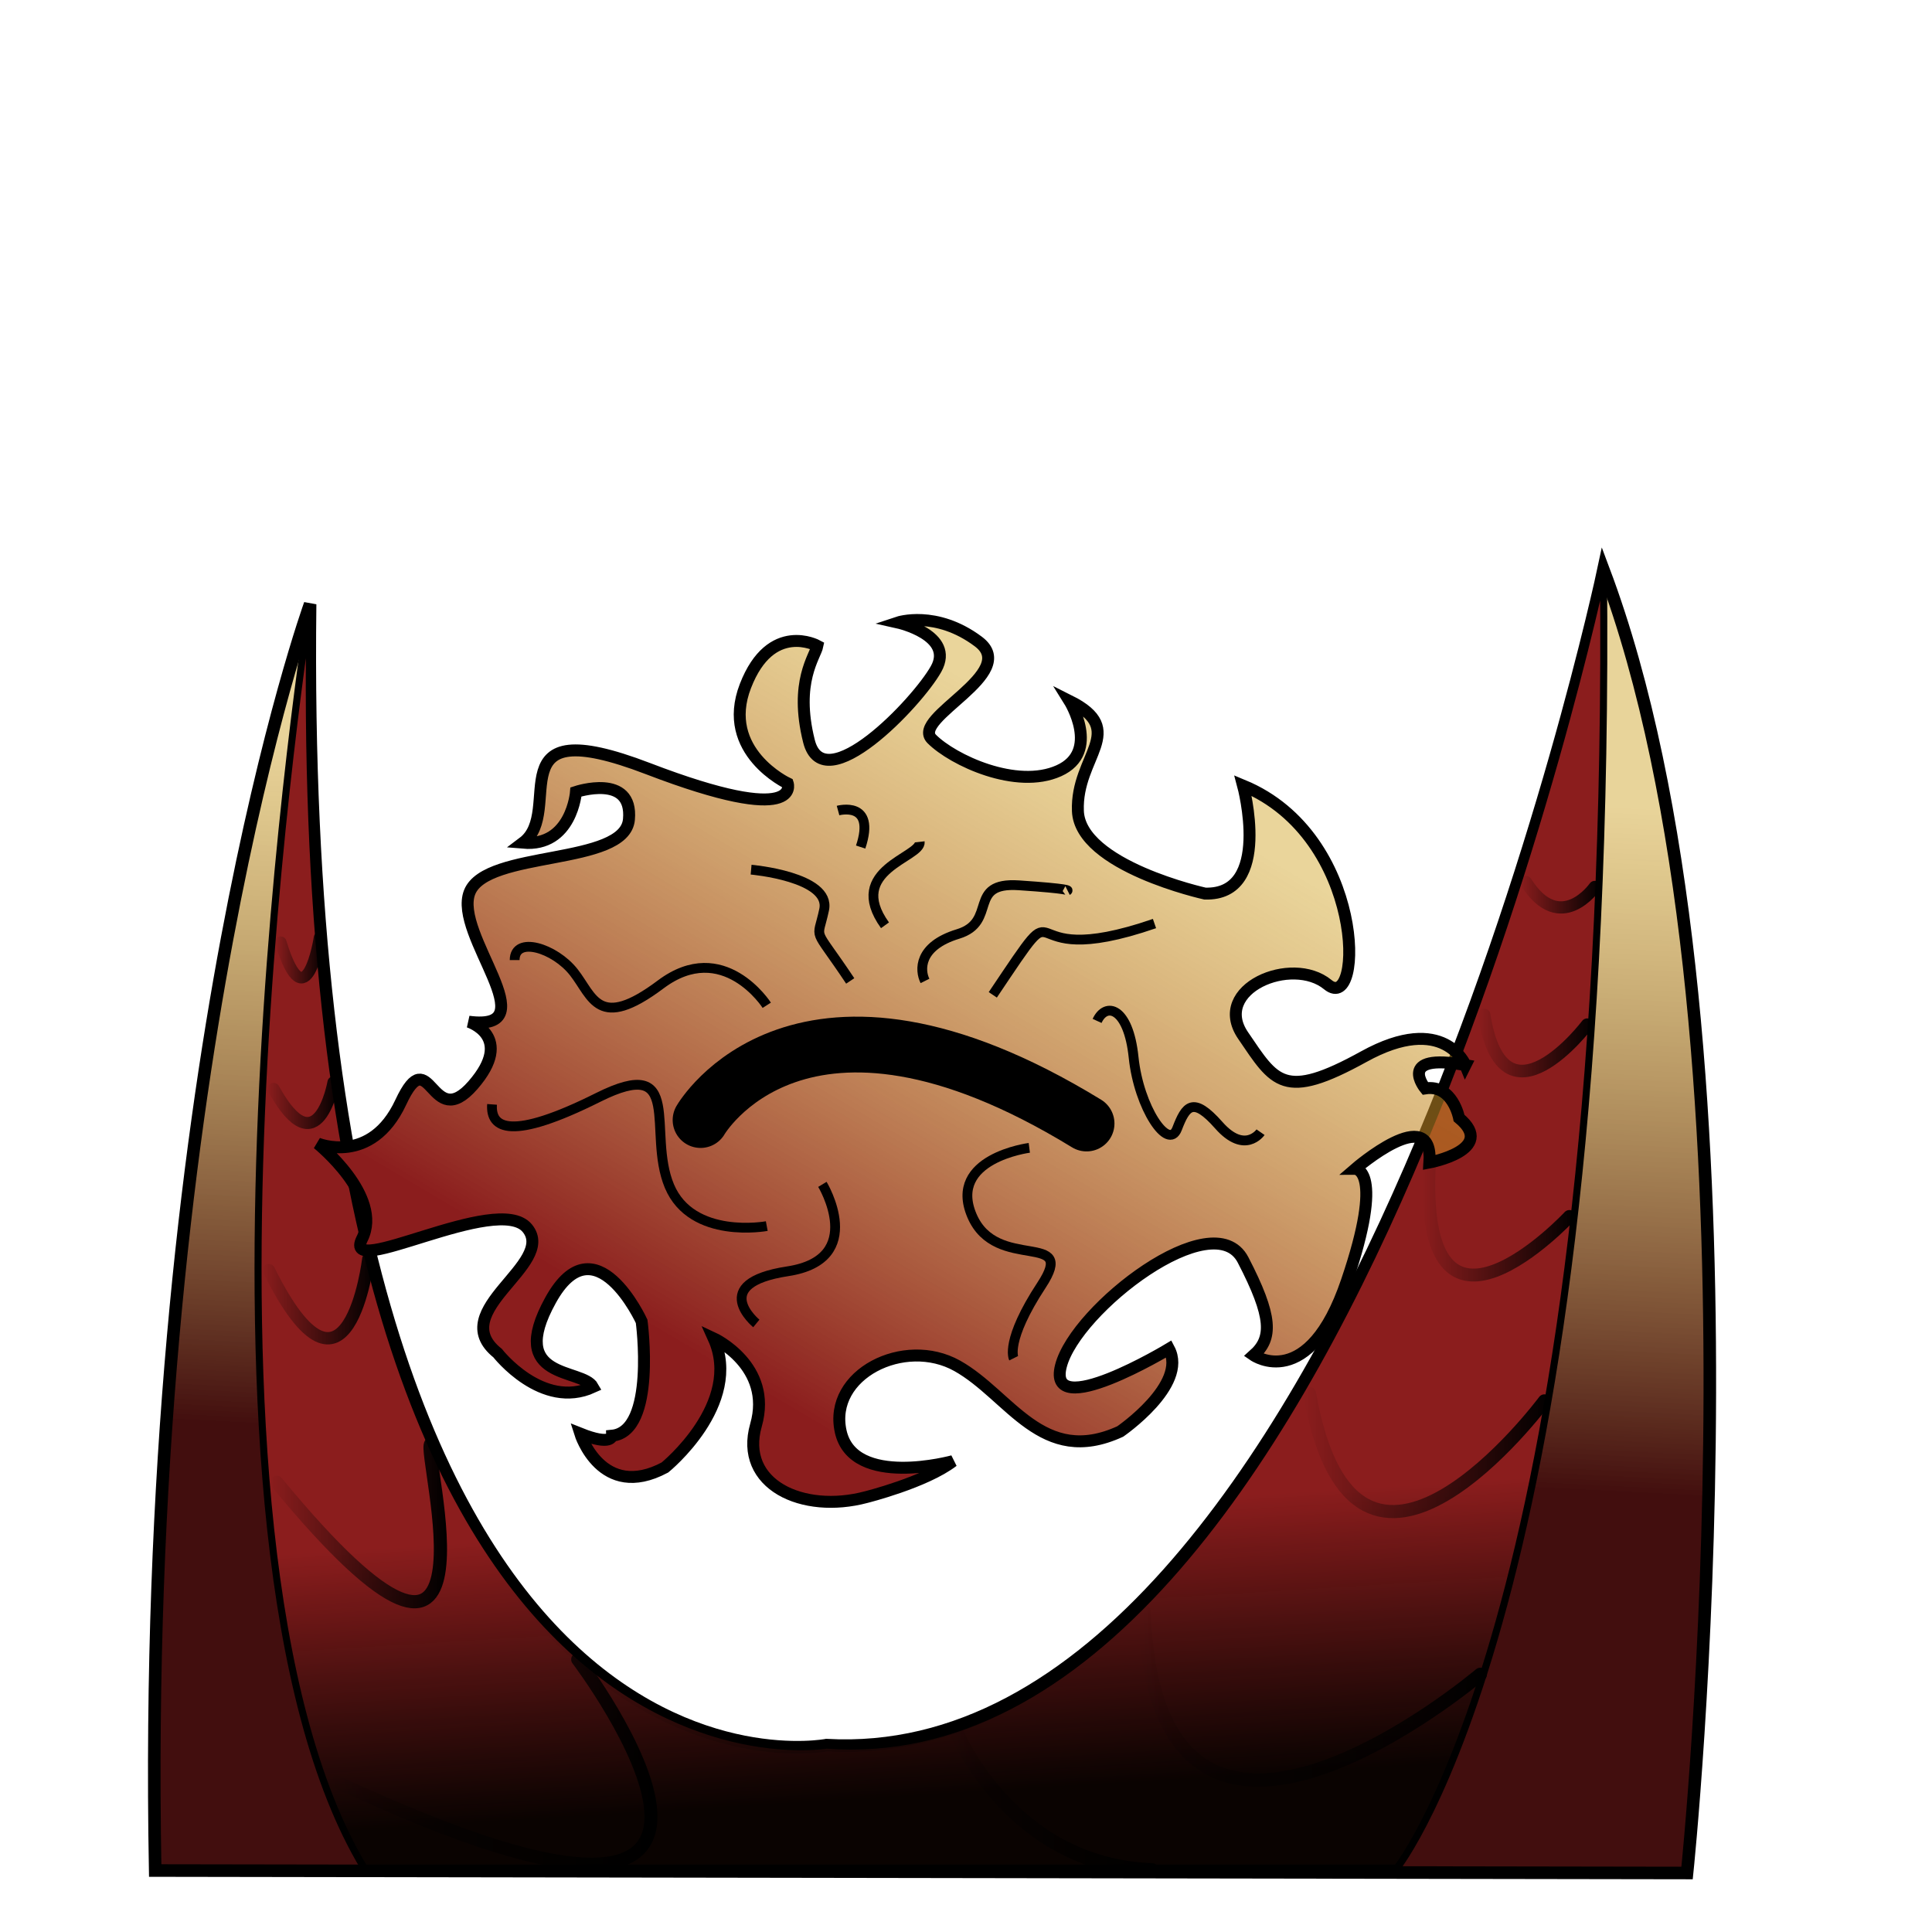
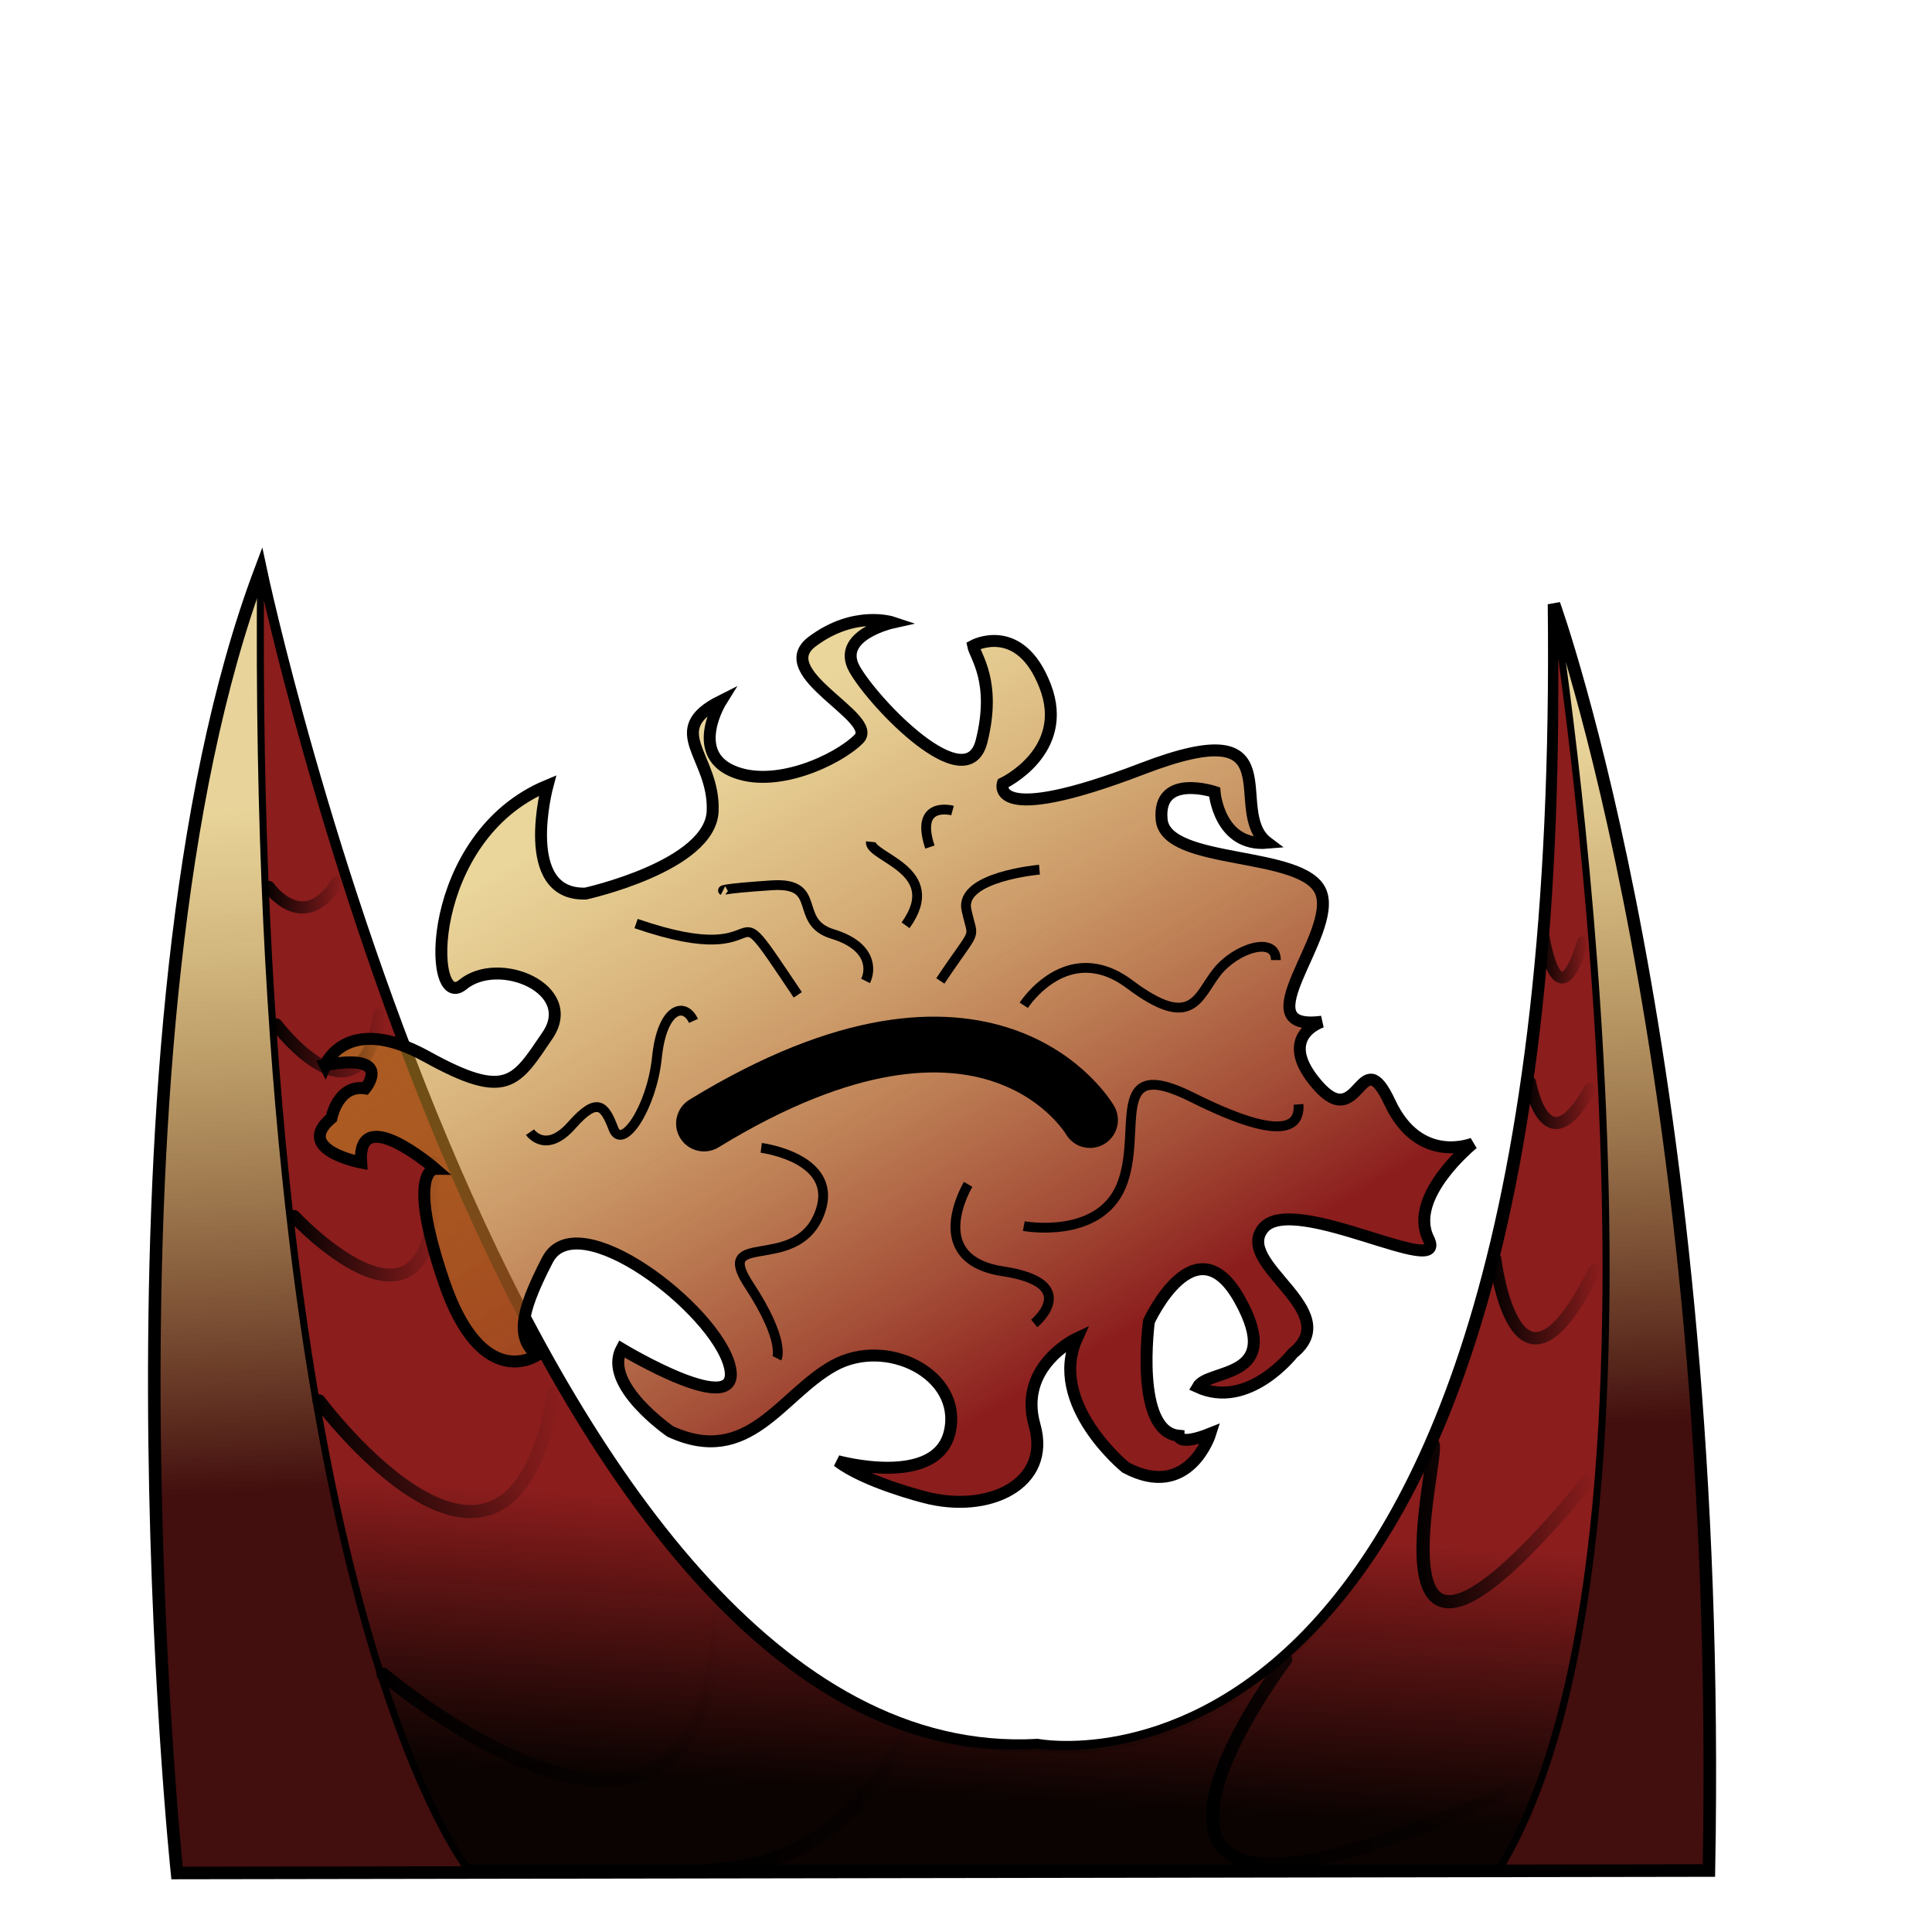
<svg xmlns="http://www.w3.org/2000/svg" xmlns:xlink="http://www.w3.org/1999/xlink" width="210mm" height="210mm" viewBox="0 0 210 210" version="1.1" id="svg8">
  <defs id="defs2">
    <linearGradient id="linearGradient1233">
      <stop style="stop-color:#000000;stop-opacity:1;" offset="0" id="stop1229" />
      <stop style="stop-color:#000000;stop-opacity:0;" offset="1" id="stop1231" />
    </linearGradient>
    <linearGradient id="linearGradient1227">
      <stop id="stop1223" offset="0" style="stop-color:#420e0e;stop-opacity:1" />
      <stop id="stop1225" offset="1" style="stop-color:#cea124;stop-opacity:0.463" />
    </linearGradient>
    <linearGradient id="linearGradient1221">
      <stop id="stop1217" offset="0" style="stop-color:#8b1d1d;stop-opacity:1;" />
      <stop id="stop1219" offset="1" style="stop-color:#030200;stop-opacity:0.893" />
    </linearGradient>
    <linearGradient id="linearGradient1157">
      <stop style="stop-color:#8b1d1d;stop-opacity:1;" offset="0" id="stop1153" />
      <stop style="stop-color:#d1a427;stop-opacity:0.463" offset="1" id="stop1155" />
    </linearGradient>
-     <linearGradient xlink:href="#linearGradient1157" id="linearGradient1159" x1="133.797" y1="143.627" x2="94.072" y2="76.385" gradientUnits="userSpaceOnUse" gradientTransform="matrix(-1,0,0,1,203.5403,0)" />
-     <linearGradient xlink:href="#linearGradient1221" id="linearGradient1169" x1="109.581" y1="252.099" x2="107.71" y2="282.567" gradientUnits="userSpaceOnUse" gradientTransform="matrix(-1,0,0,1,202.6208,0)" />
-     <linearGradient xlink:href="#linearGradient1227" id="linearGradient1177" gradientUnits="userSpaceOnUse" x1="105.304" y1="245.417" x2="101.562" y2="170.849" gradientTransform="matrix(-1,0,0,1,202.6208,0)" />
-     <linearGradient xlink:href="#linearGradient1233" id="linearGradient1235" x1="166.844" y1="103.815" x2="173.659" y2="103.815" gradientUnits="userSpaceOnUse" gradientTransform="matrix(-0.7893848,0,0,0.9304671,167.0164,7.485838)" />
-     <linearGradient xlink:href="#linearGradient1233" id="linearGradient1237" x1="165.775" y1="119.481" x2="174.463" y2="119.481" gradientUnits="userSpaceOnUse" gradientTransform="matrix(-0.9014702,0,0,0.884438,186.3461,14.17501)" />
-     <linearGradient xlink:href="#linearGradient1233" id="linearGradient1239" x1="161.766" y1="140.675" x2="174.997" y2="140.675" gradientUnits="userSpaceOnUse" gradientTransform="matrix(-0.9195141,0,0,0.9138249,189.4553,12.59043)" />
-     <linearGradient xlink:href="#linearGradient1233" id="linearGradient1241" x1="154.546" y1="165.307" x2="174.197" y2="165.307" gradientUnits="userSpaceOnUse" gradientTransform="matrix(-0.9796267,0,0,0.9788694,199.9929,3.69348)" />
-     <linearGradient xlink:href="#linearGradient1233" id="linearGradient1243" x1="131.745" y1="191.03" x2="167.785" y2="191.03" gradientUnits="userSpaceOnUse" gradientTransform="matrix(-0.9913457,0,0,0.9611069,202.079,7.89748)" />
-     <linearGradient xlink:href="#linearGradient1233" id="linearGradient1245" x1="77.567" y1="195.696" x2="100.428" y2="195.696" gradientUnits="userSpaceOnUse" gradientTransform="matrix(-1,0,0,1,203.5422,0)" />
-     <linearGradient xlink:href="#linearGradient1233" id="linearGradient1247" x1="41.112" y1="184.337" x2="79.902" y2="184.337" gradientUnits="userSpaceOnUse" gradientTransform="matrix(-0.9788976,0,0,1,201.8715,0)" />
-     <linearGradient xlink:href="#linearGradient1233" id="linearGradient1249" x1="34.026" y1="157.88" x2="61.932" y2="157.88" gradientUnits="userSpaceOnUse" gradientTransform="matrix(-0.9654094,0,0,1,201.425,0)" />
-     <linearGradient xlink:href="#linearGradient1233" id="linearGradient1251" x1="31.215" y1="132.474" x2="48.969" y2="132.474" gradientUnits="userSpaceOnUse" gradientTransform="matrix(-0.9379699,0,0,1,200.5496,0)" />
-     <linearGradient xlink:href="#linearGradient1233" id="linearGradient1253" x1="29.259" y1="113.358" x2="42.946" y2="113.358" gradientUnits="userSpaceOnUse" gradientTransform="matrix(-0.915074,0,0,1,199.9558,0)" />
-     <linearGradient xlink:href="#linearGradient1233" id="linearGradient1255" x1="28.545" y1="97.25" x2="38.396" y2="97.25" gradientUnits="userSpaceOnUse" gradientTransform="matrix(-0.8876928,0,0,1,199.3099,0)" />
+     <linearGradient xlink:href="#linearGradient1157" id="linearGradient1159" x1="133.797" y1="143.627" x2="94.072" y2="76.385" gradientUnits="userSpaceOnUse" gradientTransform="translate(-8.914364)" />
+     <linearGradient xlink:href="#linearGradient1221" id="linearGradient1169" x1="109.581" y1="252.099" x2="107.71" y2="282.567" gradientUnits="userSpaceOnUse" />
+     <linearGradient xlink:href="#linearGradient1227" id="linearGradient1177" gradientUnits="userSpaceOnUse" x1="105.304" y1="245.417" x2="101.562" y2="170.849" />
+     <linearGradient xlink:href="#linearGradient1233" id="linearGradient1235" x1="166.844" y1="103.815" x2="173.659" y2="103.815" gradientUnits="userSpaceOnUse" gradientTransform="matrix(0.7893848,0,0,0.9304671,35.5376,7.485838)" />
+     <linearGradient xlink:href="#linearGradient1233" id="linearGradient1237" x1="165.775" y1="119.481" x2="174.463" y2="119.481" gradientUnits="userSpaceOnUse" gradientTransform="matrix(0.9014702,0,0,0.884438,16.20794,14.17501)" />
+     <linearGradient xlink:href="#linearGradient1233" id="linearGradient1239" x1="161.766" y1="140.675" x2="174.997" y2="140.675" gradientUnits="userSpaceOnUse" gradientTransform="matrix(0.9195141,0,0,0.9138249,13.09875,12.59043)" />
+     <linearGradient xlink:href="#linearGradient1233" id="linearGradient1241" x1="154.546" y1="165.307" x2="174.197" y2="165.307" gradientUnits="userSpaceOnUse" gradientTransform="matrix(0.9796267,0,0,0.9788694,2.561128,3.69348)" />
+     <linearGradient xlink:href="#linearGradient1233" id="linearGradient1243" x1="131.745" y1="191.03" x2="167.785" y2="191.03" gradientUnits="userSpaceOnUse" gradientTransform="matrix(0.9913457,0,0,0.9611069,0.4750176,7.89748)" />
+     <linearGradient xlink:href="#linearGradient1233" id="linearGradient1245" x1="77.567" y1="195.696" x2="100.428" y2="195.696" gradientUnits="userSpaceOnUse" gradientTransform="translate(-0.9881324)" />
+     <linearGradient xlink:href="#linearGradient1233" id="linearGradient1247" x1="41.112" y1="184.337" x2="79.902" y2="184.337" gradientUnits="userSpaceOnUse" gradientTransform="matrix(0.9788976,0,0,1,0.6825276,0)" />
+     <linearGradient xlink:href="#linearGradient1233" id="linearGradient1249" x1="34.026" y1="157.88" x2="61.932" y2="157.88" gradientUnits="userSpaceOnUse" gradientTransform="matrix(0.9654094,0,0,1,1.128978,0)" />
+     <linearGradient xlink:href="#linearGradient1233" id="linearGradient1251" x1="31.215" y1="132.474" x2="48.969" y2="132.474" gradientUnits="userSpaceOnUse" gradientTransform="matrix(0.9379699,0,0,1,2.004388,0)" />
+     <linearGradient xlink:href="#linearGradient1233" id="linearGradient1253" x1="29.259" y1="113.358" x2="42.946" y2="113.358" gradientUnits="userSpaceOnUse" gradientTransform="matrix(0.915074,0,0,1,2.598178,0)" />
+     <linearGradient xlink:href="#linearGradient1233" id="linearGradient1255" x1="28.545" y1="97.25" x2="38.396" y2="97.25" gradientUnits="userSpaceOnUse" gradientTransform="matrix(0.8876928,0,0,1,3.244168,0)" />
  </defs>
  <g id="layer1" transform="translate(0,-87)">
-     <path style="fill:url(#linearGradient1177);fill-opacity:1;stroke:#000000;stroke-width:1.365;stroke-linecap:butt;stroke-linejoin:miter;stroke-miterlimit:4;stroke-dasharray:none;stroke-opacity:1" d="m 183.377,290.586 c 0,0 9.622,-91.941 -9.087,-141.653 0,0 -27.796,130.962 -84.457,127.755 0,0 -57.73,11.225 -56.127,-124.013 0,0 -18.442,51.048 -16.838,137.644 z" id="path815" />
-     <path style="fill:url(#linearGradient1169);fill-opacity:1;stroke:#000000;stroke-width:0.765;stroke-linecap:butt;stroke-linejoin:miter;stroke-miterlimit:4;stroke-dasharray:none;stroke-opacity:1" d="m 151.84,290.051 c 0,0 23.52,-29.4 22.451,-141.118 0,0 -27.796,132.031 -84.457,127.755 0,0 -58.799,10.156 -56.127,-124.013 0,0 -16.036,101.028 5.88,137.377 z" id="path817" />
+     <path style="fill:url(#linearGradient1177);fill-opacity:1;stroke:#000000;stroke-width:1.365;stroke-linecap:butt;stroke-linejoin:miter;stroke-miterlimit:4;stroke-dasharray:none;stroke-opacity:1" d="m 19.243,290.586 c 0,0 -9.622,-91.941 9.087,-141.653 0,0 27.796,130.962 84.457,127.755 0,0 57.73,11.225 56.127,-124.013 0,0 18.442,51.048 16.838,137.644 z" id="path815" />
+     <path style="fill:url(#linearGradient1169);fill-opacity:1;stroke:#000000;stroke-width:0.765;stroke-linecap:butt;stroke-linejoin:miter;stroke-miterlimit:4;stroke-dasharray:none;stroke-opacity:1" d="m 50.781,290.051 c 0,0 -23.52,-29.4 -22.451,-141.118 0,0 27.796,132.031 84.457,127.755 0,0 58.799,10.156 56.127,-124.013 0,0 16.036,101.028 -5.88,137.377 z" id="path817" />
  </g>
  <g id="layer2">
-     <path style="fill:url(#linearGradient1159);fill-opacity:1;stroke:#000000;stroke-width:1.297;stroke-linecap:butt;stroke-linejoin:miter;stroke-miterlimit:4;stroke-dasharray:none;stroke-opacity:1" d="m 159.287,115.774 c 0,0 -2.302,-5.755 -11.049,-0.921 -8.747,4.834 -9.668,2.762 -13.121,-2.302 -3.453,-5.064 5.294,-8.747 9.208,-5.525 3.913,3.223 4.143,-16.113 -9.208,-21.638 0,0 3.223,11.97 -4.143,11.74 0,0 -13.581,-2.992 -13.811,-8.977 -0.23,-5.985 5.525,-8.747 -0.921,-11.97 0,0 3.453,5.525 -1.151,7.596 -4.604,2.072 -11.51,-1.151 -13.811,-3.453 -2.302,-2.302 9.668,-7.136 5.064,-10.589 -4.604,-3.453 -8.747,-2.072 -8.747,-2.072 0,0 6.215,1.381 4.143,5.064 -2.072,3.683 -12.2,14.272 -13.811,7.826 -1.611,-6.445 0.691,-9.208 0.921,-10.359 0,0 -5.064,-2.762 -7.827,4.374 -2.762,7.136 4.604,10.589 4.604,10.589 0,0 1.611,4.834 -15.193,-1.611 -16.804,-6.445 -8.977,4.604 -13.581,8.057 5.294,0.46 5.755,-5.525 5.755,-5.525 0,0 6.215,-2.072 5.755,2.992 -0.46,5.064 -15.471,3.298 -17.313,7.902 -1.842,4.604 8.641,15.234 -0.107,14.083 0,0 5.074,1.594 0.47,6.889 -4.604,5.294 -4.631,-5.03 -7.853,1.876 -3.223,6.906 -9.036,4.47 -9.036,4.47 0,0 7.136,5.755 4.834,10.359 -2.302,4.604 14.732,-5.064 17.955,-1.151 3.223,3.913 -8.977,8.977 -3.223,13.581 0,0 4.834,6.215 10.359,3.683 -1.151,-2.072 -9.438,-0.691 -4.604,-9.438 4.834,-8.747 9.898,2.302 9.898,2.302 0,0 1.611,11.97 -3.223,12.43 0,0 0,1.151 -3.453,-0.23 0,0 2.302,7.366 9.208,3.683 0,0 8.517,-6.906 5.294,-14.042 0,0 6.445,2.992 4.604,9.438 -1.842,6.445 5.064,9.668 11.97,7.826 0,0 6.445,-1.611 9.438,-3.913 0,0 -10.819,2.992 -12.2,-3.223 -1.381,-6.215 6.906,-10.359 12.661,-7.136 5.755,3.223 9.208,11.049 17.725,7.136 0,0 7.366,-5.064 5.294,-8.977 0,0 -13.351,8.057 -11.74,1.842 1.611,-6.215 16.574,-17.725 19.796,-11.51 3.223,6.215 3.223,8.517 1.151,10.359 0,0 5.985,4.143 10.128,-8.057 4.143,-12.2 0.921,-12.2 0.921,-12.2 0,0 8.517,-7.366 8.057,-0.691 0,0 7.366,-1.381 3.223,-4.834 0,0 -0.691,-3.683 -3.683,-3.223 0,0 -3.223,-3.913 4.374,-2.532 z" id="path820" />
-     <path style="fill:none;stroke:#000000;stroke-width:6.065;stroke-linecap:round;stroke-linejoin:bevel;stroke-miterlimit:4;stroke-dasharray:none;stroke-opacity:1;paint-order:normal" d="m 76.149,121.743 c 0,0 10.772,-18.71 41.955,0.378" id="path822" />
-     <path style="fill:none;stroke:#000000;stroke-width:1.065;stroke-linecap:butt;stroke-linejoin:miter;stroke-miterlimit:4;stroke-dasharray:none;stroke-opacity:1" d="m 125.488,100.387 c -16.442,5.67 -8.693,-5.481 -17.576,7.749" id="path824" />
-     <path style="fill:none;stroke:#000000;stroke-width:1.065;stroke-linecap:butt;stroke-linejoin:miter;stroke-miterlimit:4;stroke-dasharray:none;stroke-opacity:1" d="m 116.039,96.796 c 0,0 0.378,-0.189 -5.292,-0.567 -5.67,-0.378 -2.268,3.969 -6.615,5.292 -4.347,1.323 -4.158,3.969 -3.591,5.103" id="path826" />
-     <path style="fill:none;stroke:#000000;stroke-width:1.065;stroke-linecap:butt;stroke-linejoin:miter;stroke-miterlimit:4;stroke-dasharray:none;stroke-opacity:1" d="m 91.092,88.103 c 0,0 4.158,-1.134 2.457,3.969" id="path828" />
-     <path style="fill:none;stroke:#000000;stroke-width:1.065;stroke-linecap:butt;stroke-linejoin:miter;stroke-miterlimit:4;stroke-dasharray:none;stroke-opacity:1" d="m 92.415,106.624 c -4.158,-6.237 -3.591,-4.158 -2.835,-7.749 0.756,-3.591 -7.938,-4.347 -7.938,-4.347" id="path830" />
-     <path style="fill:none;stroke:#000000;stroke-width:1.065;stroke-linecap:butt;stroke-linejoin:miter;stroke-miterlimit:4;stroke-dasharray:none;stroke-opacity:1" d="m 99.975,91.504 c 0.189,1.701 -8.127,3.024 -3.78,9.071" id="path832" />
-     <path style="fill:none;stroke:#000000;stroke-width:1.065;stroke-linecap:butt;stroke-linejoin:miter;stroke-miterlimit:4;stroke-dasharray:none;stroke-opacity:1" d="m 83.344,109.269 c 0,0 -4.725,-7.371 -11.528,-2.268 -6.804,5.103 -7.371,1.323 -9.449,-1.323 -2.079,-2.646 -6.426,-3.969 -6.426,-1.323" id="path834" />
-     <path style="fill:none;stroke:#000000;stroke-width:1.065;stroke-linecap:butt;stroke-linejoin:miter;stroke-miterlimit:4;stroke-dasharray:none;stroke-opacity:1" d="m 83.344,133.271 c 0,0 -8.126,1.512 -10.583,-4.347 -2.457,-5.859 1.701,-14.363 -7.749,-9.638 -9.449,4.725 -11.717,3.402 -11.528,0.756" id="path836" />
-     <path style="fill:none;stroke:#000000;stroke-width:1.065;stroke-linecap:butt;stroke-linejoin:miter;stroke-miterlimit:4;stroke-dasharray:none;stroke-opacity:1" d="m 89.391,128.735 c 0,0 4.914,8.126 -3.78,9.449 -8.693,1.323 -3.402,5.67 -3.402,5.67" id="path838" />
-     <path style="fill:none;stroke:#000000;stroke-width:1.065;stroke-linecap:butt;stroke-linejoin:miter;stroke-miterlimit:4;stroke-dasharray:none;stroke-opacity:1" d="m 137.016,123.065 c 0,0 -1.701,2.457 -4.536,-0.756 -2.835,-3.213 -3.591,-2.079 -4.536,0.378 -0.945,2.457 -4.158,-2.268 -4.725,-7.749 -0.567,-5.481 -3.024,-6.048 -3.969,-3.969" id="path840" />
-     <path style="fill:none;stroke:#000000;stroke-width:1.065;stroke-linecap:butt;stroke-linejoin:miter;stroke-miterlimit:4;stroke-dasharray:none;stroke-opacity:1" d="m 111.881,124.766 c 0,0 -8.882,1.134 -6.237,7.371 2.646,6.237 11.528,1.512 7.56,7.56 -3.969,6.048 -3.024,7.938 -3.024,7.938" id="path842" />
+     <path style="fill:url(#linearGradient1159);fill-opacity:1;stroke:#000000;stroke-width:1.297;stroke-linecap:butt;stroke-linejoin:miter;stroke-miterlimit:4;stroke-dasharray:none;stroke-opacity:1" d="m 35.339,115.774 c 0,0 2.302,-5.755 11.049,-0.921 8.747,4.834 9.668,2.762 13.121,-2.302 3.453,-5.064 -5.294,-8.747 -9.208,-5.525 -3.913,3.223 -4.143,-16.113 9.208,-21.638 0,0 -3.223,11.97 4.143,11.74 0,0 13.581,-2.992 13.811,-8.977 0.23,-5.985 -5.525,-8.747 0.921,-11.97 0,0 -3.453,5.525 1.151,7.596 4.604,2.072 11.51,-1.151 13.811,-3.453 2.302,-2.302 -9.668,-7.136 -5.064,-10.589 4.604,-3.453 8.747,-2.072 8.747,-2.072 0,0 -6.215,1.381 -4.143,5.064 2.072,3.683 12.2,14.272 13.811,7.826 1.611,-6.445 -0.691,-9.208 -0.921,-10.359 0,0 5.064,-2.762 7.827,4.374 2.762,7.136 -4.604,10.589 -4.604,10.589 0,0 -1.611,4.834 15.193,-1.611 16.804,-6.445 8.977,4.604 13.581,8.057 -5.294,0.46 -5.755,-5.525 -5.755,-5.525 0,0 -6.215,-2.072 -5.755,2.992 0.46,5.064 15.471,3.298 17.313,7.902 1.842,4.604 -8.641,15.234 0.107,14.083 0,0 -5.074,1.594 -0.47,6.889 4.604,5.294 4.631,-5.03 7.853,1.876 3.223,6.906 9.036,4.47 9.036,4.47 0,0 -7.136,5.755 -4.834,10.359 2.302,4.604 -14.732,-5.064 -17.955,-1.151 -3.223,3.913 8.977,8.977 3.223,13.581 0,0 -4.834,6.215 -10.359,3.683 1.151,-2.072 9.438,-0.691 4.604,-9.438 -4.834,-8.747 -9.898,2.302 -9.898,2.302 0,0 -1.611,11.97 3.223,12.43 0,0 0,1.151 3.453,-0.23 0,0 -2.302,7.366 -9.208,3.683 0,0 -8.517,-6.906 -5.294,-14.042 0,0 -6.445,2.992 -4.604,9.438 1.842,6.445 -5.064,9.668 -11.97,7.826 0,0 -6.445,-1.611 -9.438,-3.913 0,0 10.819,2.992 12.2,-3.223 1.381,-6.215 -6.906,-10.359 -12.661,-7.136 -5.755,3.223 -9.208,11.049 -17.725,7.136 0,0 -7.366,-5.064 -5.294,-8.977 0,0 13.351,8.057 11.74,1.842 -1.611,-6.215 -16.574,-17.725 -19.796,-11.51 -3.223,6.215 -3.223,8.517 -1.151,10.359 0,0 -5.985,4.143 -10.128,-8.057 -4.143,-12.2 -0.921,-12.2 -0.921,-12.2 0,0 -8.517,-7.366 -8.057,-0.691 0,0 -7.366,-1.381 -3.223,-4.834 0,0 0.691,-3.683 3.683,-3.223 0,0 3.223,-3.913 -4.374,-2.532 z" id="path820" />
+     <path style="fill:none;stroke:#000000;stroke-width:6.065;stroke-linecap:round;stroke-linejoin:bevel;stroke-miterlimit:4;stroke-dasharray:none;stroke-opacity:1;paint-order:normal" d="m 118.477,121.743 c 0,0 -10.772,-18.71 -41.955,0.378" id="path822" />
+     <path style="fill:none;stroke:#000000;stroke-width:1.065;stroke-linecap:butt;stroke-linejoin:miter;stroke-miterlimit:4;stroke-dasharray:none;stroke-opacity:1" d="m 69.138,100.387 c 16.442,5.67 8.693,-5.481 17.576,7.749" id="path824" />
+     <path style="fill:none;stroke:#000000;stroke-width:1.065;stroke-linecap:butt;stroke-linejoin:miter;stroke-miterlimit:4;stroke-dasharray:none;stroke-opacity:1" d="m 78.587,96.796 c 0,0 -0.378,-0.189 5.292,-0.567 5.67,-0.378 2.268,3.969 6.615,5.292 4.347,1.323 4.158,3.969 3.591,5.103" id="path826" />
+     <path style="fill:none;stroke:#000000;stroke-width:1.065;stroke-linecap:butt;stroke-linejoin:miter;stroke-miterlimit:4;stroke-dasharray:none;stroke-opacity:1" d="m 103.534,88.103 c 0,0 -4.158,-1.134 -2.457,3.969" id="path828" />
+     <path style="fill:none;stroke:#000000;stroke-width:1.065;stroke-linecap:butt;stroke-linejoin:miter;stroke-miterlimit:4;stroke-dasharray:none;stroke-opacity:1" d="m 102.211,106.624 c 4.158,-6.237 3.591,-4.158 2.835,-7.749 -0.756,-3.591 7.938,-4.347 7.938,-4.347" id="path830" />
+     <path style="fill:none;stroke:#000000;stroke-width:1.065;stroke-linecap:butt;stroke-linejoin:miter;stroke-miterlimit:4;stroke-dasharray:none;stroke-opacity:1" d="m 94.651,91.504 c -0.189,1.701 8.127,3.024 3.78,9.071" id="path832" />
+     <path style="fill:none;stroke:#000000;stroke-width:1.065;stroke-linecap:butt;stroke-linejoin:miter;stroke-miterlimit:4;stroke-dasharray:none;stroke-opacity:1" d="m 111.282,109.269 c 0,0 4.725,-7.371 11.528,-2.268 6.804,5.103 7.371,1.323 9.449,-1.323 2.079,-2.646 6.426,-3.969 6.426,-1.323" id="path834" />
+     <path style="fill:none;stroke:#000000;stroke-width:1.065;stroke-linecap:butt;stroke-linejoin:miter;stroke-miterlimit:4;stroke-dasharray:none;stroke-opacity:1" d="m 111.282,133.271 c 0,0 8.126,1.512 10.583,-4.347 2.457,-5.859 -1.701,-14.363 7.749,-9.638 9.449,4.725 11.717,3.402 11.528,0.756" id="path836" />
+     <path style="fill:none;stroke:#000000;stroke-width:1.065;stroke-linecap:butt;stroke-linejoin:miter;stroke-miterlimit:4;stroke-dasharray:none;stroke-opacity:1" d="m 105.234,128.735 c 0,0 -4.914,8.126 3.78,9.449 8.693,1.323 3.402,5.67 3.402,5.67" id="path838" />
+     <path style="fill:none;stroke:#000000;stroke-width:1.065;stroke-linecap:butt;stroke-linejoin:miter;stroke-miterlimit:4;stroke-dasharray:none;stroke-opacity:1" d="m 57.609,123.065 c 0,0 1.701,2.457 4.536,-0.756 2.835,-3.213 3.591,-2.079 4.536,0.378 0.945,2.457 4.158,-2.268 4.725,-7.749 0.567,-5.481 3.024,-6.048 3.969,-3.969" id="path840" />
+     <path style="fill:none;stroke:#000000;stroke-width:1.065;stroke-linecap:butt;stroke-linejoin:miter;stroke-miterlimit:4;stroke-dasharray:none;stroke-opacity:1" d="m 82.745,124.766 c 0,0 8.882,1.134 6.237,7.371 -2.646,6.237 -11.528,1.512 -7.56,7.56 3.969,6.048 3.024,7.938 3.024,7.938" id="path842" />
  </g>
  <g id="layer3">
-     <path style="fill:none;stroke:url(#linearGradient1255);stroke-width:1.329;stroke-linecap:round;stroke-linejoin:miter;stroke-miterlimit:4;stroke-dasharray:none;stroke-opacity:1" d="m 173.339,96.41 c 0,0 -3.741,5.345 -7.482,-0.535" id="path1127" />
-     <path style="fill:none;stroke:url(#linearGradient1253);stroke-width:1.369;stroke-linecap:round;stroke-linejoin:miter;stroke-miterlimit:4;stroke-dasharray:none;stroke-opacity:1" d="m 172.52,111.378 c 0,0 -9.106,12.027 -11.207,-1.069" id="path1129" />
-     <path style="fill:none;stroke:url(#linearGradient1251);stroke-width:1.401;stroke-linecap:round;stroke-linejoin:miter;stroke-miterlimit:4;stroke-dasharray:none;stroke-opacity:1" d="m 170.586,132.225 c 0,0 -16.492,17.676 -15.216,-5.862" id="path1131" />
-     <path style="fill:none;stroke:url(#linearGradient1249);stroke-width:1.425;stroke-linecap:round;stroke-linejoin:miter;stroke-miterlimit:4;stroke-dasharray:none;stroke-opacity:1" d="m 167.87,152.27 c 0,0 -20.501,27.601 -25.532,-0.802" id="path1133" />
-     <path style="fill:none;stroke:url(#linearGradient1247);stroke-width:1.45;stroke-linecap:round;stroke-linejoin:miter;stroke-miterlimit:4;stroke-dasharray:none;stroke-opacity:1" d="m 160.901,181.997 c 0,0 -35.242,29.915 -36.528,-6.799" id="path1135" />
-     <path style="fill:none;stroke:url(#linearGradient1235);stroke-width:1.256;stroke-linecap:round;stroke-linejoin:miter;stroke-miterlimit:4;stroke-dasharray:none;stroke-opacity:1" d="m 34.733,101.918 c 0,0 -1.477,9.45 -4.22,0.497" id="path1139" />
-     <path style="fill:none;stroke:url(#linearGradient1237);stroke-width:1.308;stroke-linecap:round;stroke-linejoin:miter;stroke-miterlimit:4;stroke-dasharray:none;stroke-opacity:1" d="m 36.243,117.646 c 0,0 -1.687,9.455 -6.505,0.709" id="path1143" />
-     <path style="fill:none;stroke:url(#linearGradient1239);stroke-width:1.343;stroke-linecap:round;stroke-linejoin:miter;stroke-miterlimit:4;stroke-dasharray:none;stroke-opacity:1" d="m 40.034,136.84 c 0,0 -2.212,18.562 -10.813,1.221" id="path1145" />
-     <path style="fill:none;stroke:url(#linearGradient1241);stroke-width:1.435;stroke-linecap:round;stroke-linejoin:miter;stroke-miterlimit:4;stroke-dasharray:none;stroke-opacity:1" d="m 46.826,156.932 c -1.047,0.785 8.902,35.319 -16.757,4.186" id="path1147" />
-     <path style="fill:none;stroke:url(#linearGradient1243);stroke-width:1.413;stroke-linecap:round;stroke-linejoin:miter;stroke-miterlimit:4;stroke-dasharray:none;stroke-opacity:1" d="m 62.789,180.373 c 0,0 29.965,39.504 -26.317,13.253" id="path1149" />
-     <path style="fill:none;stroke:url(#linearGradient1245);stroke-width:1.538;stroke-linecap:round;stroke-linejoin:miter;stroke-miterlimit:4;stroke-dasharray:none;stroke-opacity:1" d="m 103.887,188.121 c 0,0 5.888,14.599 21.308,15.161" id="path1151" />
+     <path style="fill:none;stroke:url(#linearGradient1255);stroke-width:1.329;stroke-linecap:round;stroke-linejoin:miter;stroke-miterlimit:4;stroke-dasharray:none;stroke-opacity:1" d="m 29.215,96.41 c 0,0 3.741,5.345 7.482,-0.535" id="path1127" />
+     <path style="fill:none;stroke:url(#linearGradient1253);stroke-width:1.369;stroke-linecap:round;stroke-linejoin:miter;stroke-miterlimit:4;stroke-dasharray:none;stroke-opacity:1" d="m 30.034,111.378 c 0,0 9.106,12.027 11.207,-1.069" id="path1129" />
+     <path style="fill:none;stroke:url(#linearGradient1251);stroke-width:1.401;stroke-linecap:round;stroke-linejoin:miter;stroke-miterlimit:4;stroke-dasharray:none;stroke-opacity:1" d="m 31.968,132.225 c 0,0 16.492,17.676 15.216,-5.862" id="path1131" />
+     <path style="fill:none;stroke:url(#linearGradient1249);stroke-width:1.425;stroke-linecap:round;stroke-linejoin:miter;stroke-miterlimit:4;stroke-dasharray:none;stroke-opacity:1" d="m 34.684,152.27 c 0,0 20.501,27.601 25.532,-0.802" id="path1133" />
+     <path style="fill:none;stroke:url(#linearGradient1247);stroke-width:1.45;stroke-linecap:round;stroke-linejoin:miter;stroke-miterlimit:4;stroke-dasharray:none;stroke-opacity:1" d="m 41.653,181.997 c 0,0 35.242,29.915 36.528,-6.799" id="path1135" />
+     <path style="fill:none;stroke:url(#linearGradient1235);stroke-width:1.256;stroke-linecap:round;stroke-linejoin:miter;stroke-miterlimit:4;stroke-dasharray:none;stroke-opacity:1" d="m 167.821,101.918 c 0,0 1.477,9.45 4.22,0.497" id="path1139" />
+     <path style="fill:none;stroke:url(#linearGradient1237);stroke-width:1.308;stroke-linecap:round;stroke-linejoin:miter;stroke-miterlimit:4;stroke-dasharray:none;stroke-opacity:1" d="m 166.311,117.646 c 0,0 1.687,9.455 6.505,0.709" id="path1143" />
+     <path style="fill:none;stroke:url(#linearGradient1239);stroke-width:1.343;stroke-linecap:round;stroke-linejoin:miter;stroke-miterlimit:4;stroke-dasharray:none;stroke-opacity:1" d="m 162.52,136.84 c 0,0 2.212,18.562 10.813,1.221" id="path1145" />
+     <path style="fill:none;stroke:url(#linearGradient1241);stroke-width:1.435;stroke-linecap:round;stroke-linejoin:miter;stroke-miterlimit:4;stroke-dasharray:none;stroke-opacity:1" d="m 155.728,156.932 c 1.047,0.785 -8.902,35.319 16.757,4.186" id="path1147" />
+     <path style="fill:none;stroke:url(#linearGradient1243);stroke-width:1.413;stroke-linecap:round;stroke-linejoin:miter;stroke-miterlimit:4;stroke-dasharray:none;stroke-opacity:1" d="m 139.765,180.373 c 0,0 -29.965,39.504 26.317,13.253" id="path1149" />
+     <path style="fill:none;stroke:url(#linearGradient1245);stroke-width:1.538;stroke-linecap:round;stroke-linejoin:miter;stroke-miterlimit:4;stroke-dasharray:none;stroke-opacity:1" d="m 98.667,188.121 c 0,0 -5.888,14.599 -21.308,15.161" id="path1151" />
  </g>
</svg>
